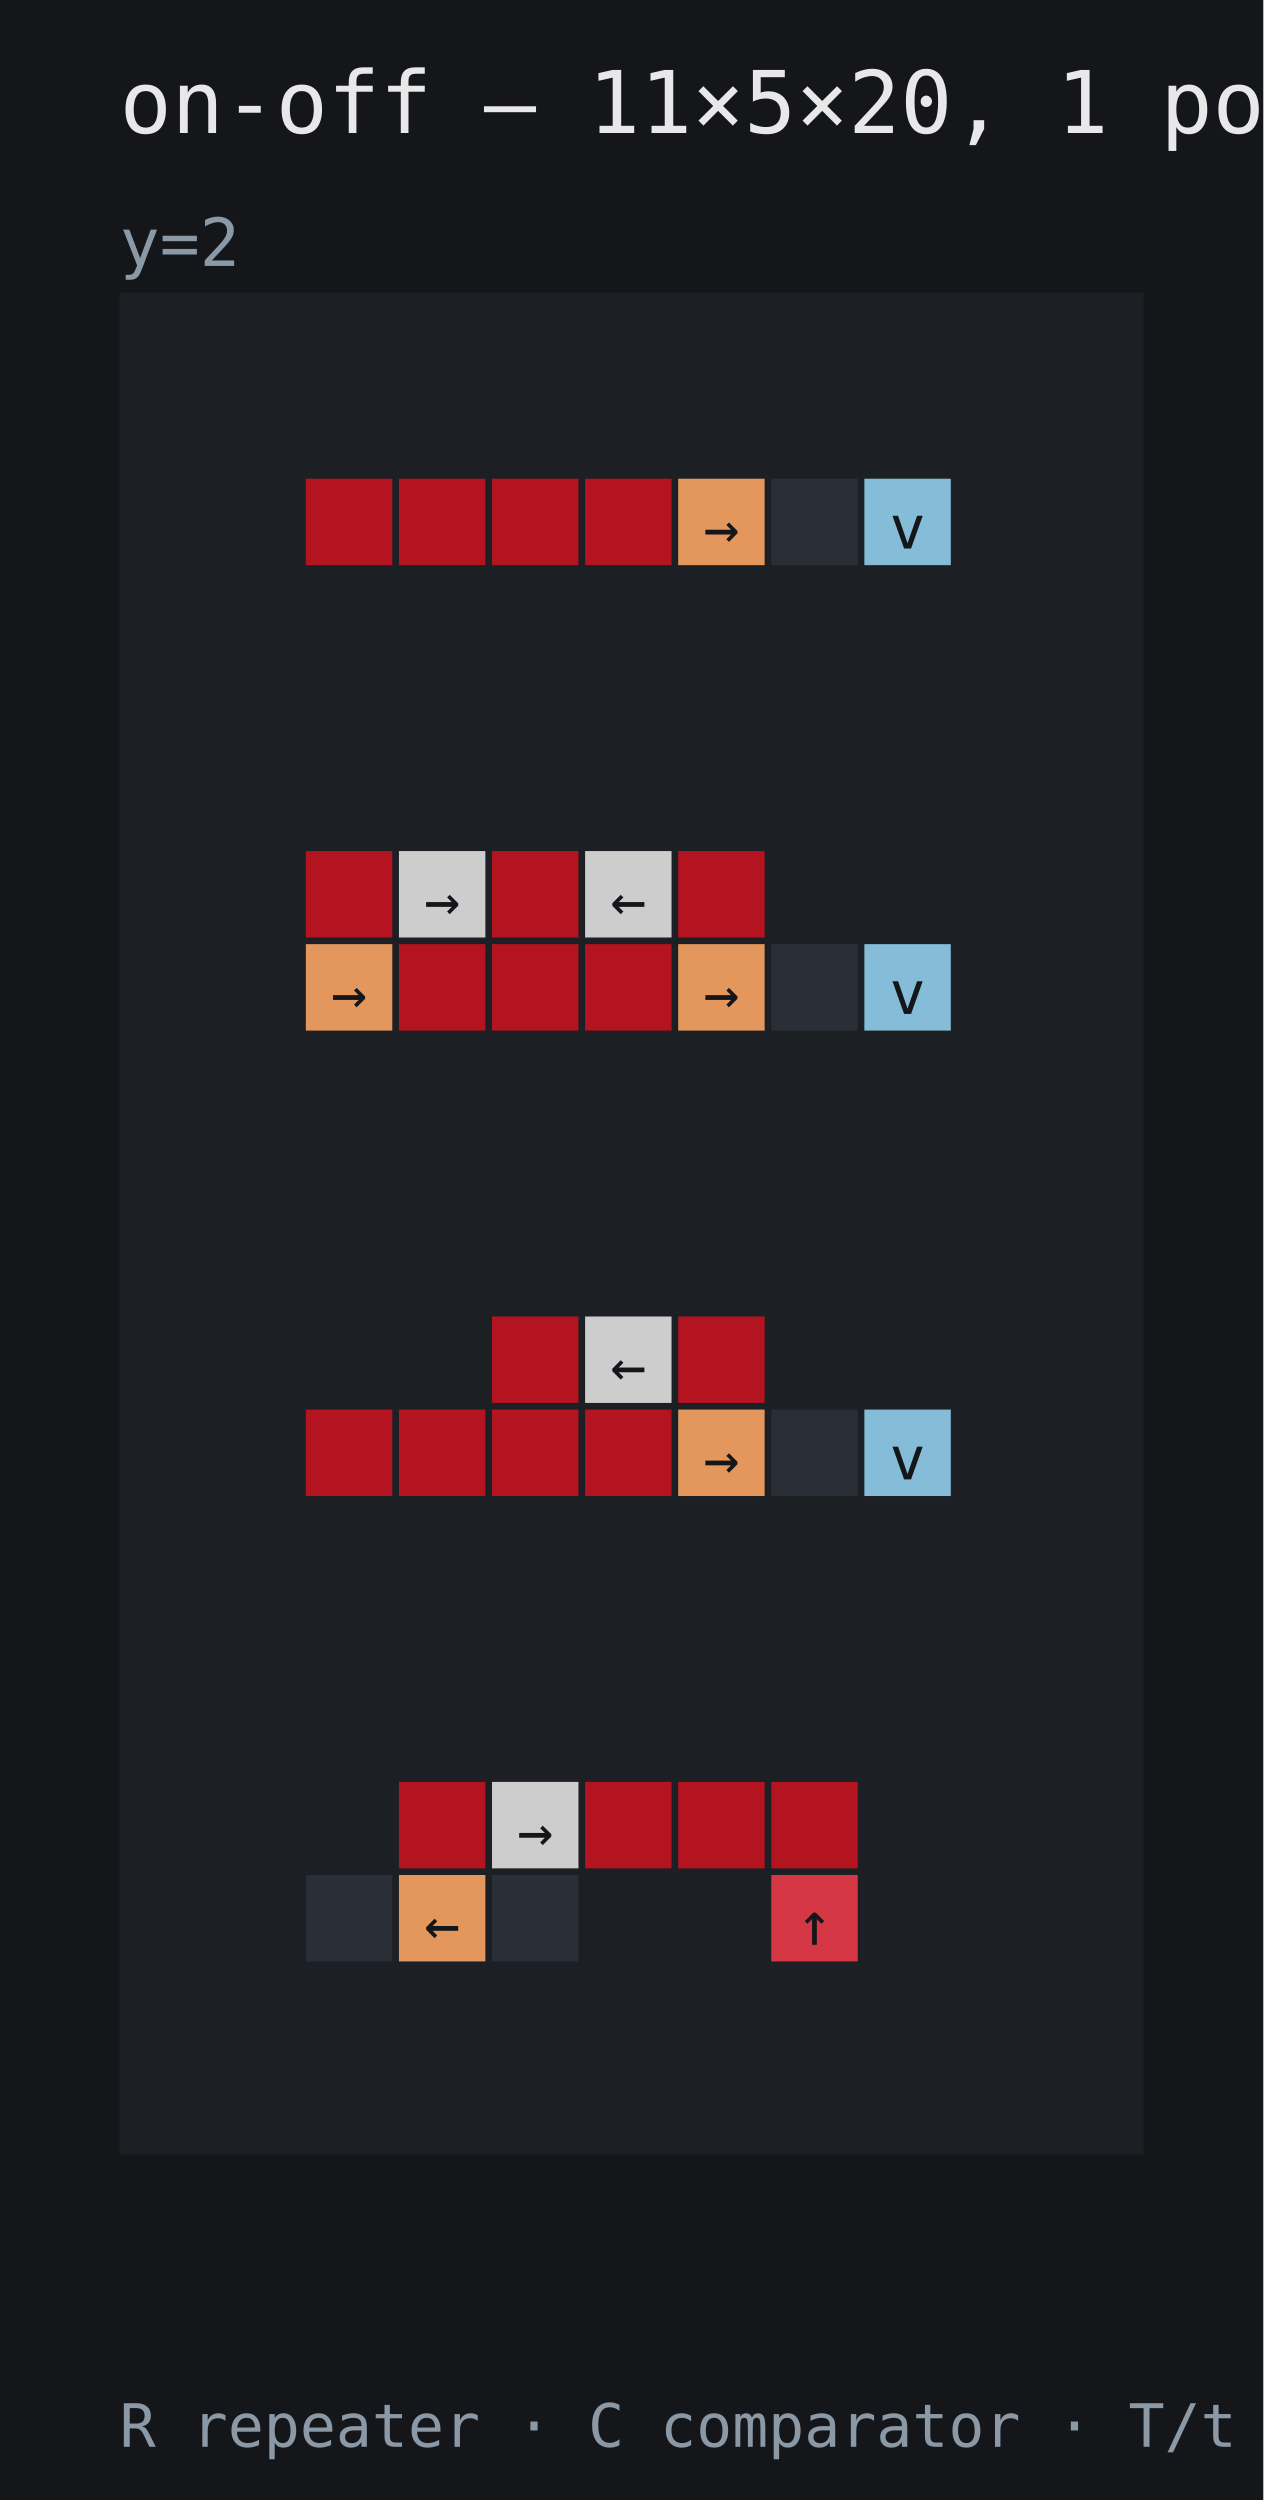
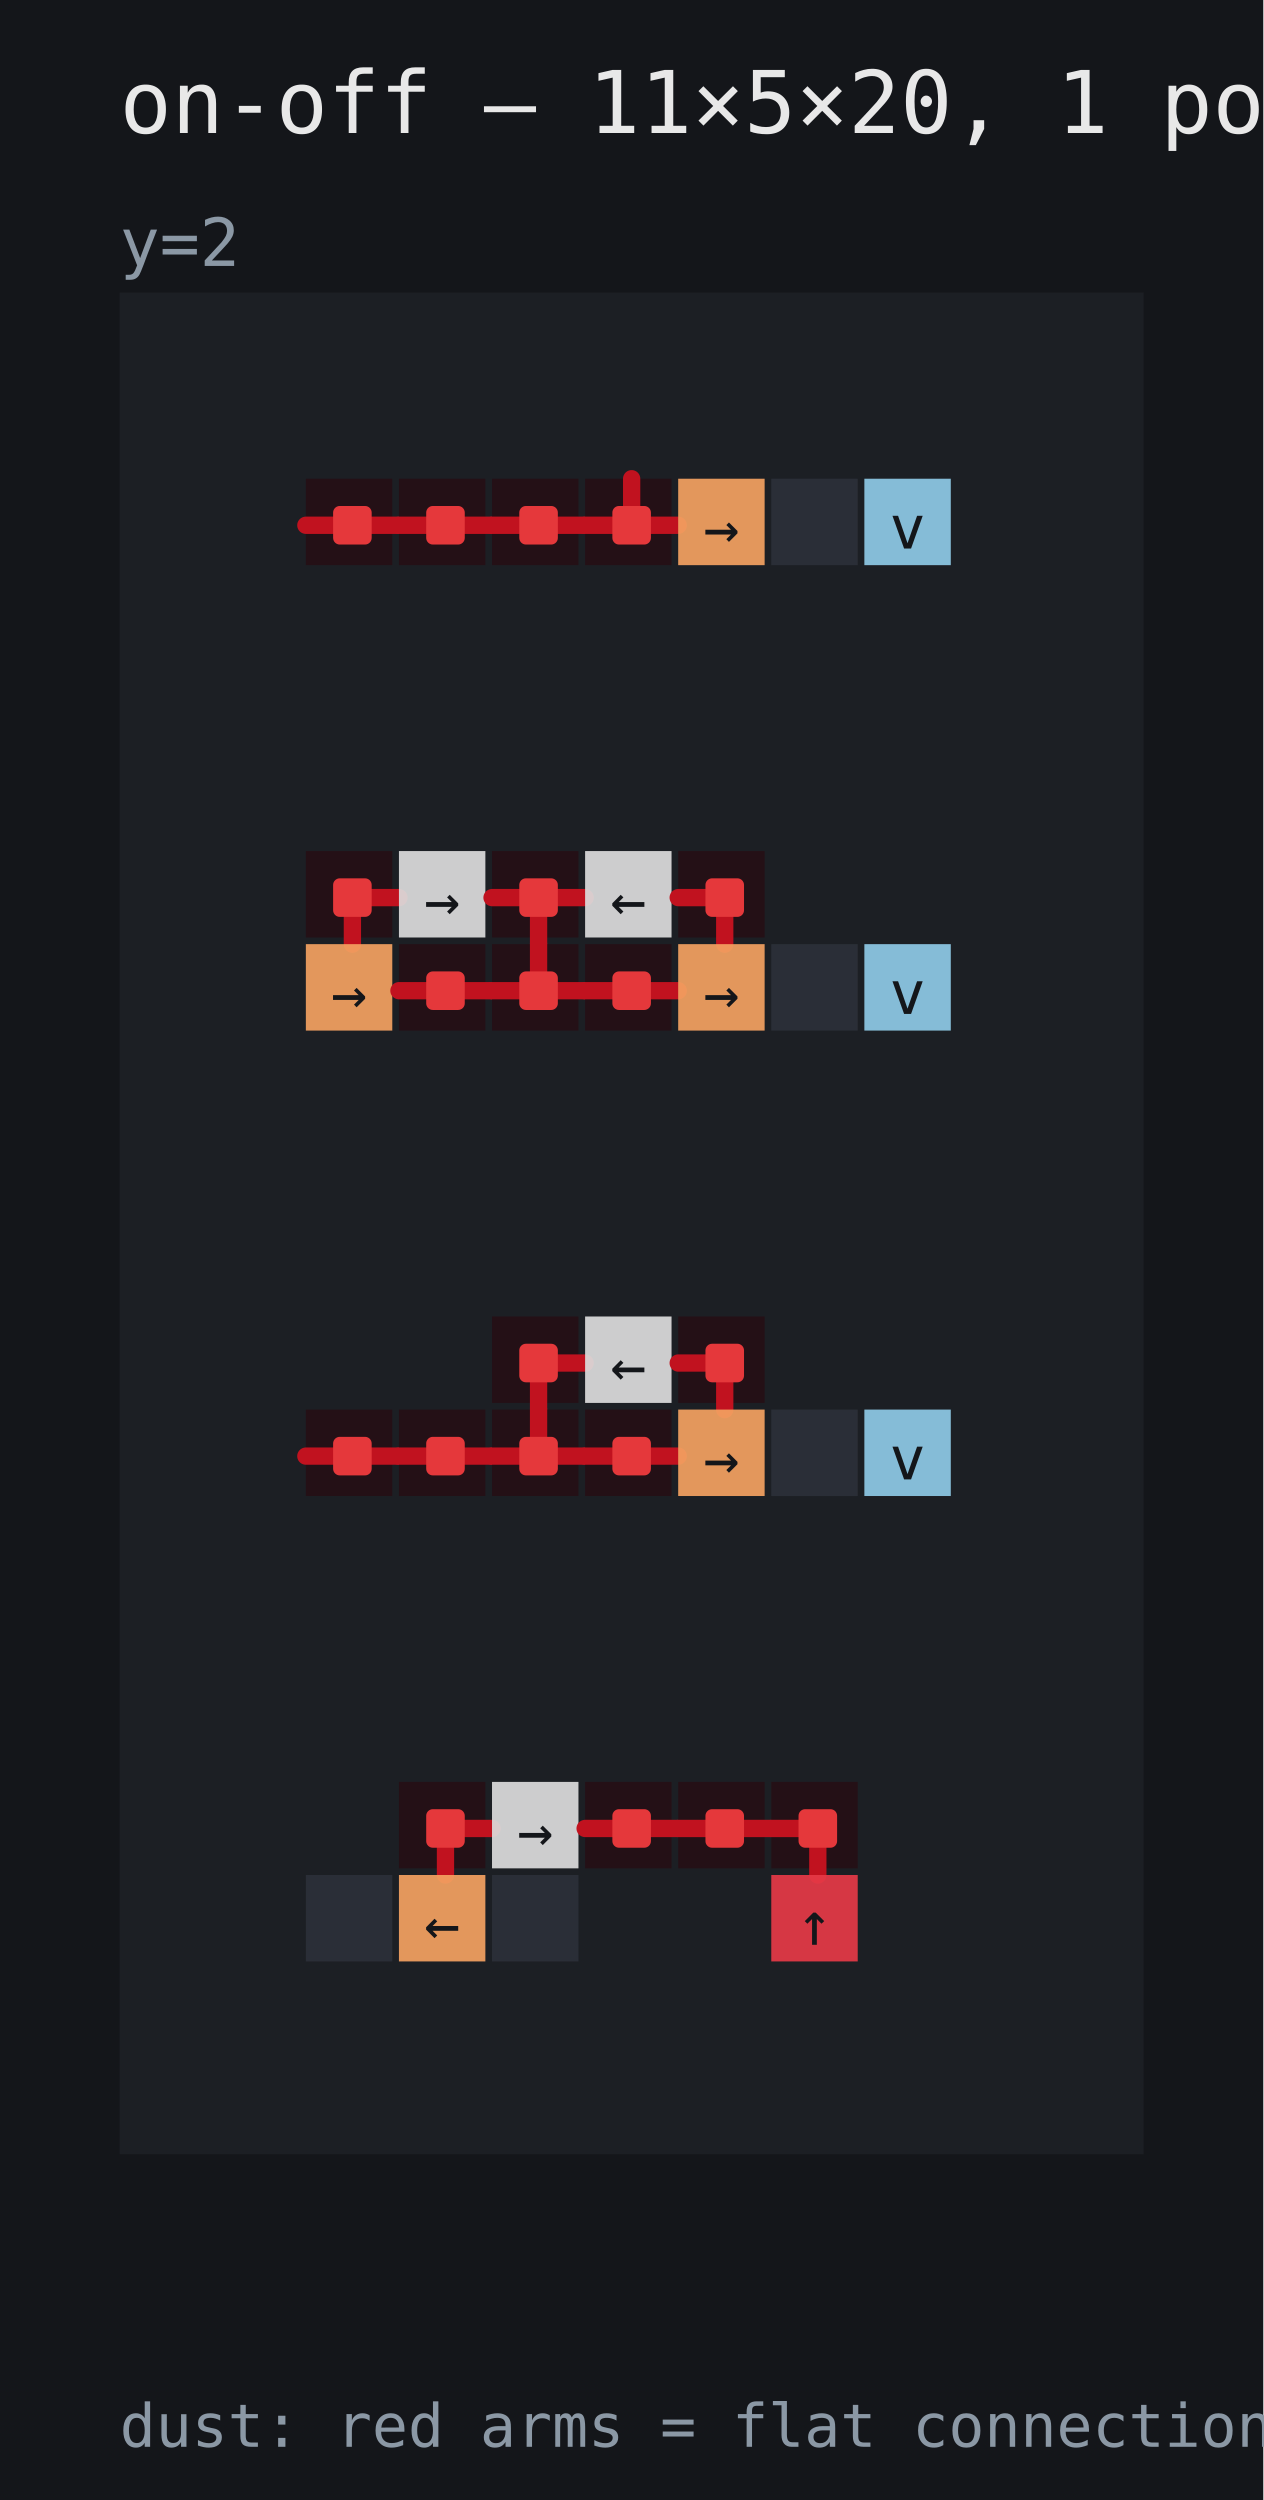
<svg xmlns="http://www.w3.org/2000/svg" width="190" height="376" viewBox="0 0 190 376" font-family="ui-monospace,monospace">
  <rect width="190" height="376" fill="#14161a" />
  <text x="18" y="20" fill="#e8e8e8" font-size="13">on-off — 11×5×20, 1 populated layers (y ascending, left to right)</text>
  <text x="18" y="40" fill="#8b98a5" font-size="10">y=2</text>
  <rect x="18" y="44" width="154" height="280" fill="#1c1f24" />
-   <rect x="46" y="72" width="13" height="13" fill="#c1121f" opacity="0.92" />
-   <rect x="46" y="128" width="13" height="13" fill="#c1121f" opacity="0.92" />
+   <rect x="46" y="72" width="13" height="13" fill="#241016" />
+   <line x1="53.0" y1="79.0" x2="60.0" y2="79.0" stroke="#c1121f" stroke-width="2.6" stroke-linecap="round" />
+   <line x1="53.0" y1="79.0" x2="46.0" y2="79.0" stroke="#c1121f" stroke-width="2.6" stroke-linecap="round" />
+   <rect x="50.1" y="76.1" width="5.8" height="5.8" rx="1" fill="#e5383b" />
+   <rect x="46" y="128" width="13" height="13" fill="#241016" />
+   <line x1="53.0" y1="135.0" x2="53.0" y2="142.0" stroke="#c1121f" stroke-width="2.6" stroke-linecap="round" />
+   <line x1="53.0" y1="135.0" x2="60.0" y2="135.0" stroke="#c1121f" stroke-width="2.6" stroke-linecap="round" />
+   <rect x="50.1" y="132.1" width="5.8" height="5.8" rx="1" fill="#e5383b" />
  <rect x="46" y="142" width="13" height="13" fill="#f4a261" opacity="0.92" />
  <text x="52.5" y="152.5" fill="#14161a" font-size="9" text-anchor="middle">→</text>
-   <rect x="46" y="212" width="13" height="13" fill="#c1121f" opacity="0.92" />
+   <rect x="46" y="212" width="13" height="13" fill="#241016" />
+   <line x1="53.0" y1="219.0" x2="60.0" y2="219.0" stroke="#c1121f" stroke-width="2.6" stroke-linecap="round" />
+   <line x1="53.0" y1="219.0" x2="46.0" y2="219.0" stroke="#c1121f" stroke-width="2.6" stroke-linecap="round" />
+   <rect x="50.1" y="216.1" width="5.8" height="5.8" rx="1" fill="#e5383b" />
  <rect x="46" y="282" width="13" height="13" fill="#2b3038" opacity="0.92" />
-   <rect x="60" y="72" width="13" height="13" fill="#c1121f" opacity="0.92" />
+   <rect x="60" y="72" width="13" height="13" fill="#241016" />
+   <line x1="67.0" y1="79.0" x2="74.0" y2="79.0" stroke="#c1121f" stroke-width="2.6" stroke-linecap="round" />
+   <line x1="67.0" y1="79.0" x2="60.0" y2="79.0" stroke="#c1121f" stroke-width="2.6" stroke-linecap="round" />
+   <rect x="64.1" y="76.1" width="5.8" height="5.8" rx="1" fill="#e5383b" />
  <rect x="60" y="128" width="13" height="13" fill="#dcdcdc" opacity="0.92" />
  <text x="66.5" y="138.5" fill="#14161a" font-size="9" text-anchor="middle">→</text>
-   <rect x="60" y="142" width="13" height="13" fill="#c1121f" opacity="0.92" />
-   <rect x="60" y="212" width="13" height="13" fill="#c1121f" opacity="0.92" />
-   <rect x="60" y="268" width="13" height="13" fill="#c1121f" opacity="0.92" />
+   <rect x="60" y="142" width="13" height="13" fill="#241016" />
+   <line x1="67.0" y1="149.0" x2="74.0" y2="149.0" stroke="#c1121f" stroke-width="2.6" stroke-linecap="round" />
+   <line x1="67.0" y1="149.0" x2="60.0" y2="149.0" stroke="#c1121f" stroke-width="2.6" stroke-linecap="round" />
+   <rect x="64.1" y="146.1" width="5.8" height="5.8" rx="1" fill="#e5383b" />
+   <rect x="60" y="212" width="13" height="13" fill="#241016" />
+   <line x1="67.0" y1="219.0" x2="74.0" y2="219.0" stroke="#c1121f" stroke-width="2.6" stroke-linecap="round" />
+   <line x1="67.0" y1="219.0" x2="60.0" y2="219.0" stroke="#c1121f" stroke-width="2.6" stroke-linecap="round" />
+   <rect x="64.1" y="216.1" width="5.8" height="5.8" rx="1" fill="#e5383b" />
+   <rect x="60" y="268" width="13" height="13" fill="#241016" />
+   <line x1="67.0" y1="275.0" x2="67.0" y2="282.0" stroke="#c1121f" stroke-width="2.6" stroke-linecap="round" />
+   <line x1="67.0" y1="275.0" x2="74.0" y2="275.0" stroke="#c1121f" stroke-width="2.6" stroke-linecap="round" />
+   <rect x="64.1" y="272.1" width="5.8" height="5.8" rx="1" fill="#e5383b" />
  <rect x="60" y="282" width="13" height="13" fill="#f4a261" opacity="0.92" />
  <text x="66.5" y="292.5" fill="#14161a" font-size="9" text-anchor="middle">←</text>
-   <rect x="74" y="72" width="13" height="13" fill="#c1121f" opacity="0.92" />
-   <rect x="74" y="128" width="13" height="13" fill="#c1121f" opacity="0.92" />
-   <rect x="74" y="142" width="13" height="13" fill="#c1121f" opacity="0.92" />
-   <rect x="74" y="198" width="13" height="13" fill="#c1121f" opacity="0.92" />
-   <rect x="74" y="212" width="13" height="13" fill="#c1121f" opacity="0.92" />
+   <rect x="74" y="72" width="13" height="13" fill="#241016" />
+   <line x1="81.0" y1="79.0" x2="88.0" y2="79.0" stroke="#c1121f" stroke-width="2.6" stroke-linecap="round" />
+   <line x1="81.0" y1="79.0" x2="74.0" y2="79.0" stroke="#c1121f" stroke-width="2.6" stroke-linecap="round" />
+   <rect x="78.1" y="76.1" width="5.8" height="5.8" rx="1" fill="#e5383b" />
+   <rect x="74" y="128" width="13" height="13" fill="#241016" />
+   <line x1="81.0" y1="135.0" x2="81.0" y2="142.0" stroke="#c1121f" stroke-width="2.6" stroke-linecap="round" />
+   <line x1="81.0" y1="135.0" x2="88.0" y2="135.0" stroke="#c1121f" stroke-width="2.6" stroke-linecap="round" />
+   <line x1="81.0" y1="135.0" x2="74.0" y2="135.0" stroke="#c1121f" stroke-width="2.6" stroke-linecap="round" />
+   <rect x="78.1" y="132.1" width="5.8" height="5.8" rx="1" fill="#e5383b" />
+   <rect x="74" y="142" width="13" height="13" fill="#241016" />
+   <line x1="81.0" y1="149.0" x2="81.0" y2="142.0" stroke="#c1121f" stroke-width="2.6" stroke-linecap="round" />
+   <line x1="81.0" y1="149.0" x2="88.0" y2="149.0" stroke="#c1121f" stroke-width="2.6" stroke-linecap="round" />
+   <line x1="81.0" y1="149.0" x2="74.0" y2="149.0" stroke="#c1121f" stroke-width="2.6" stroke-linecap="round" />
+   <rect x="78.1" y="146.1" width="5.8" height="5.8" rx="1" fill="#e5383b" />
+   <rect x="74" y="198" width="13" height="13" fill="#241016" />
+   <line x1="81.0" y1="205.0" x2="81.0" y2="212.0" stroke="#c1121f" stroke-width="2.6" stroke-linecap="round" />
+   <line x1="81.0" y1="205.0" x2="88.0" y2="205.0" stroke="#c1121f" stroke-width="2.6" stroke-linecap="round" />
+   <rect x="78.1" y="202.1" width="5.8" height="5.8" rx="1" fill="#e5383b" />
+   <rect x="74" y="212" width="13" height="13" fill="#241016" />
+   <line x1="81.0" y1="219.0" x2="81.0" y2="212.0" stroke="#c1121f" stroke-width="2.6" stroke-linecap="round" />
+   <line x1="81.0" y1="219.0" x2="88.0" y2="219.0" stroke="#c1121f" stroke-width="2.6" stroke-linecap="round" />
+   <line x1="81.0" y1="219.0" x2="74.0" y2="219.0" stroke="#c1121f" stroke-width="2.6" stroke-linecap="round" />
+   <rect x="78.1" y="216.1" width="5.8" height="5.8" rx="1" fill="#e5383b" />
  <rect x="74" y="268" width="13" height="13" fill="#dcdcdc" opacity="0.92" />
  <text x="80.5" y="278.5" fill="#14161a" font-size="9" text-anchor="middle">→</text>
  <rect x="74" y="282" width="13" height="13" fill="#2b3038" opacity="0.92" />
-   <rect x="88" y="72" width="13" height="13" fill="#c1121f" opacity="0.92" />
+   <rect x="88" y="72" width="13" height="13" fill="#241016" />
+   <line x1="95.0" y1="79.0" x2="95.0" y2="72.0" stroke="#c1121f" stroke-width="2.6" stroke-linecap="round" />
+   <line x1="95.0" y1="79.0" x2="102.0" y2="79.0" stroke="#c1121f" stroke-width="2.6" stroke-linecap="round" />
+   <line x1="95.0" y1="79.0" x2="88.0" y2="79.0" stroke="#c1121f" stroke-width="2.6" stroke-linecap="round" />
+   <rect x="92.1" y="76.1" width="5.8" height="5.8" rx="1" fill="#e5383b" />
  <rect x="88" y="128" width="13" height="13" fill="#dcdcdc" opacity="0.92" />
  <text x="94.5" y="138.5" fill="#14161a" font-size="9" text-anchor="middle">←</text>
-   <rect x="88" y="142" width="13" height="13" fill="#c1121f" opacity="0.92" />
+   <rect x="88" y="142" width="13" height="13" fill="#241016" />
+   <line x1="95.0" y1="149.0" x2="102.0" y2="149.0" stroke="#c1121f" stroke-width="2.6" stroke-linecap="round" />
+   <line x1="95.0" y1="149.0" x2="88.0" y2="149.0" stroke="#c1121f" stroke-width="2.6" stroke-linecap="round" />
+   <rect x="92.1" y="146.1" width="5.8" height="5.8" rx="1" fill="#e5383b" />
  <rect x="88" y="198" width="13" height="13" fill="#dcdcdc" opacity="0.92" />
  <text x="94.5" y="208.5" fill="#14161a" font-size="9" text-anchor="middle">←</text>
-   <rect x="88" y="212" width="13" height="13" fill="#c1121f" opacity="0.92" />
-   <rect x="88" y="268" width="13" height="13" fill="#c1121f" opacity="0.92" />
+   <rect x="88" y="212" width="13" height="13" fill="#241016" />
+   <line x1="95.0" y1="219.0" x2="102.0" y2="219.0" stroke="#c1121f" stroke-width="2.6" stroke-linecap="round" />
+   <line x1="95.0" y1="219.0" x2="88.0" y2="219.0" stroke="#c1121f" stroke-width="2.6" stroke-linecap="round" />
+   <rect x="92.1" y="216.1" width="5.8" height="5.8" rx="1" fill="#e5383b" />
+   <rect x="88" y="268" width="13" height="13" fill="#241016" />
+   <line x1="95.0" y1="275.0" x2="102.0" y2="275.0" stroke="#c1121f" stroke-width="2.6" stroke-linecap="round" />
+   <line x1="95.0" y1="275.0" x2="88.0" y2="275.0" stroke="#c1121f" stroke-width="2.6" stroke-linecap="round" />
+   <rect x="92.1" y="272.1" width="5.8" height="5.8" rx="1" fill="#e5383b" />
  <rect x="102" y="72" width="13" height="13" fill="#f4a261" opacity="0.92" />
  <text x="108.5" y="82.5" fill="#14161a" font-size="9" text-anchor="middle">→</text>
-   <rect x="102" y="128" width="13" height="13" fill="#c1121f" opacity="0.92" />
+   <rect x="102" y="128" width="13" height="13" fill="#241016" />
+   <line x1="109.0" y1="135.0" x2="109.0" y2="142.0" stroke="#c1121f" stroke-width="2.6" stroke-linecap="round" />
+   <line x1="109.0" y1="135.0" x2="102.0" y2="135.0" stroke="#c1121f" stroke-width="2.6" stroke-linecap="round" />
+   <rect x="106.1" y="132.1" width="5.8" height="5.8" rx="1" fill="#e5383b" />
  <rect x="102" y="142" width="13" height="13" fill="#f4a261" opacity="0.92" />
  <text x="108.5" y="152.5" fill="#14161a" font-size="9" text-anchor="middle">→</text>
-   <rect x="102" y="198" width="13" height="13" fill="#c1121f" opacity="0.92" />
+   <rect x="102" y="198" width="13" height="13" fill="#241016" />
+   <line x1="109.0" y1="205.0" x2="109.0" y2="212.0" stroke="#c1121f" stroke-width="2.6" stroke-linecap="round" />
+   <line x1="109.0" y1="205.0" x2="102.0" y2="205.0" stroke="#c1121f" stroke-width="2.6" stroke-linecap="round" />
+   <rect x="106.1" y="202.1" width="5.8" height="5.8" rx="1" fill="#e5383b" />
  <rect x="102" y="212" width="13" height="13" fill="#f4a261" opacity="0.92" />
  <text x="108.5" y="222.5" fill="#14161a" font-size="9" text-anchor="middle">→</text>
-   <rect x="102" y="268" width="13" height="13" fill="#c1121f" opacity="0.92" />
+   <rect x="102" y="268" width="13" height="13" fill="#241016" />
+   <line x1="109.0" y1="275.0" x2="116.0" y2="275.0" stroke="#c1121f" stroke-width="2.6" stroke-linecap="round" />
+   <line x1="109.0" y1="275.0" x2="102.0" y2="275.0" stroke="#c1121f" stroke-width="2.6" stroke-linecap="round" />
+   <rect x="106.1" y="272.1" width="5.8" height="5.8" rx="1" fill="#e5383b" />
  <rect x="116" y="72" width="13" height="13" fill="#2b3038" opacity="0.92" />
  <rect x="116" y="142" width="13" height="13" fill="#2b3038" opacity="0.92" />
  <rect x="116" y="212" width="13" height="13" fill="#2b3038" opacity="0.92" />
-   <rect x="116" y="268" width="13" height="13" fill="#c1121f" opacity="0.92" />
+   <rect x="116" y="268" width="13" height="13" fill="#241016" />
+   <line x1="123.0" y1="275.0" x2="123.0" y2="282.0" stroke="#c1121f" stroke-width="2.6" stroke-linecap="round" />
+   <line x1="123.0" y1="275.0" x2="116.0" y2="275.0" stroke="#c1121f" stroke-width="2.6" stroke-linecap="round" />
+   <rect x="120.1" y="272.1" width="5.8" height="5.8" rx="1" fill="#e5383b" />
  <rect x="116" y="282" width="13" height="13" fill="#e63946" opacity="0.92" />
  <text x="122.5" y="292.5" fill="#14161a" font-size="9" text-anchor="middle">↑</text>
  <rect x="130" y="72" width="13" height="13" fill="#8ecae6" opacity="0.92" />
  <text x="136.5" y="82.5" fill="#14161a" font-size="9" text-anchor="middle">v</text>
  <rect x="130" y="142" width="13" height="13" fill="#8ecae6" opacity="0.92" />
  <text x="136.5" y="152.5" fill="#14161a" font-size="9" text-anchor="middle">v</text>
  <rect x="130" y="212" width="13" height="13" fill="#8ecae6" opacity="0.92" />
  <text x="136.5" y="222.5" fill="#14161a" font-size="9" text-anchor="middle">v</text>
-   <text x="18" y="368" fill="#8b98a5" font-size="9">R repeater · C comparator · T/t torch · L lamp · v lever · x target · arrows = facing · red = dust · pale blue = glass</text>
+   <text x="18" y="368" fill="#8b98a5" font-size="9">dust: red arms = flat connection · AMBER arms + chevron = wire climbs to the layer above · R repeater · C comparator · T/t torch · L lamp · v lever · x target · arrows on R/C/t = facing · pale blue = glass</text>
</svg>
